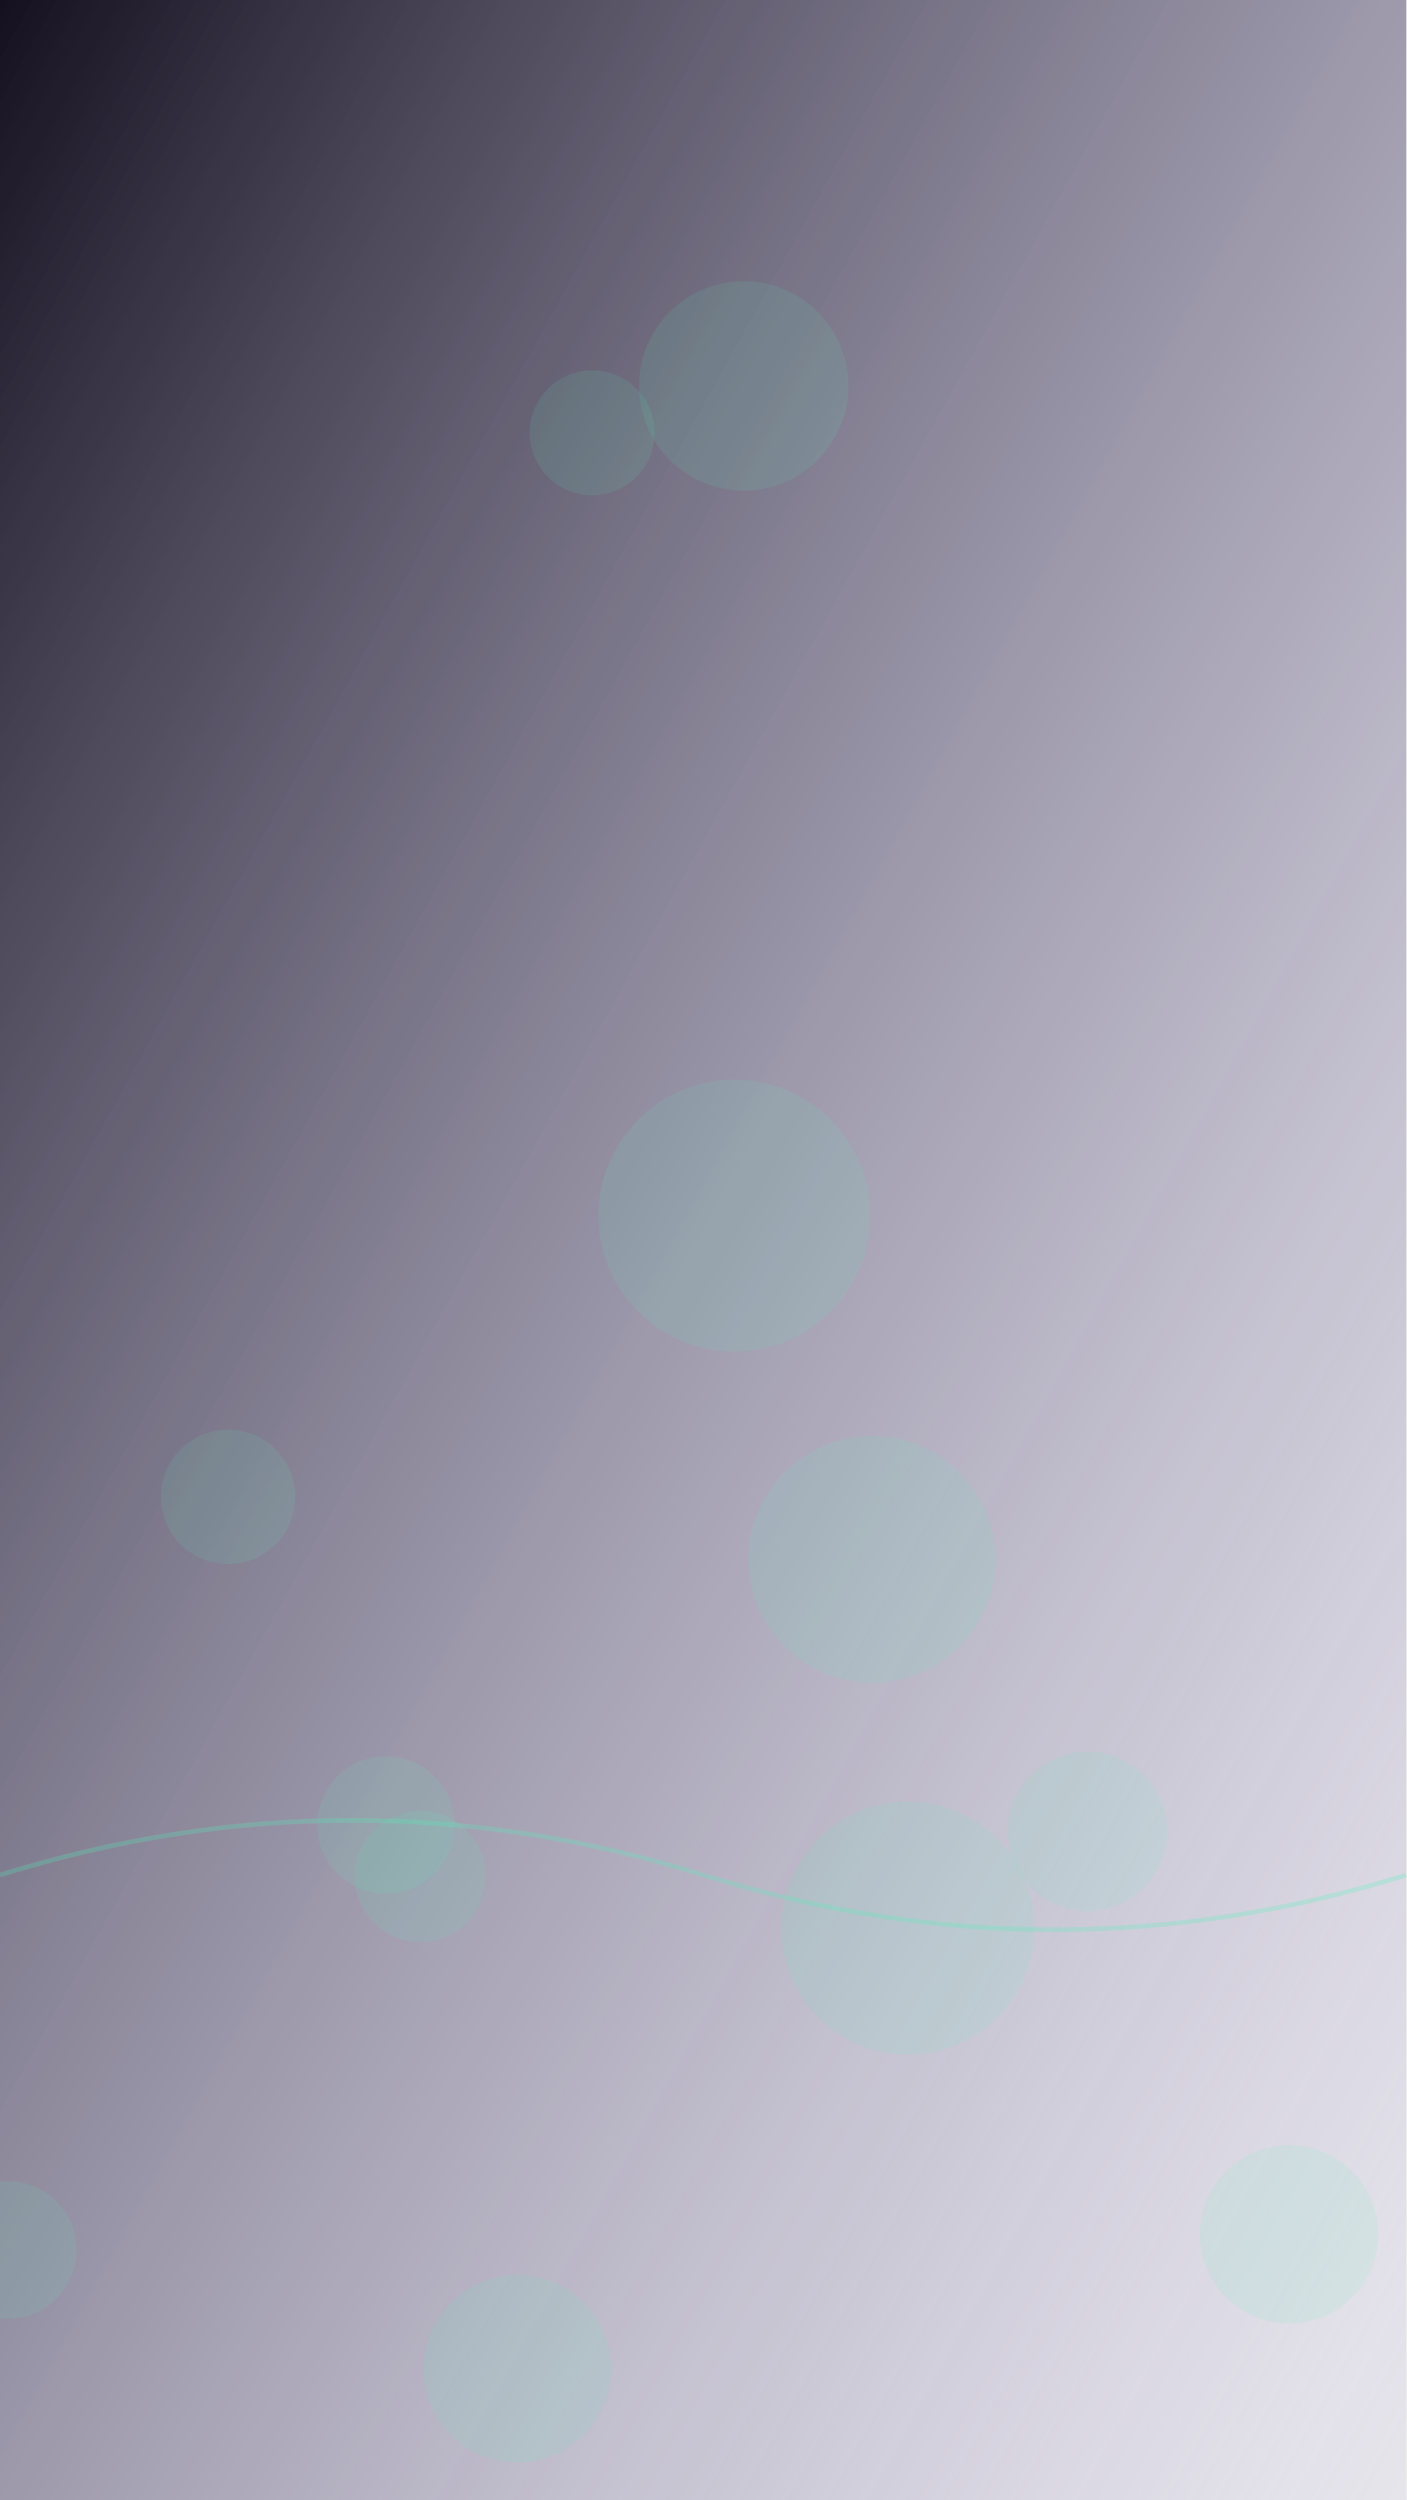
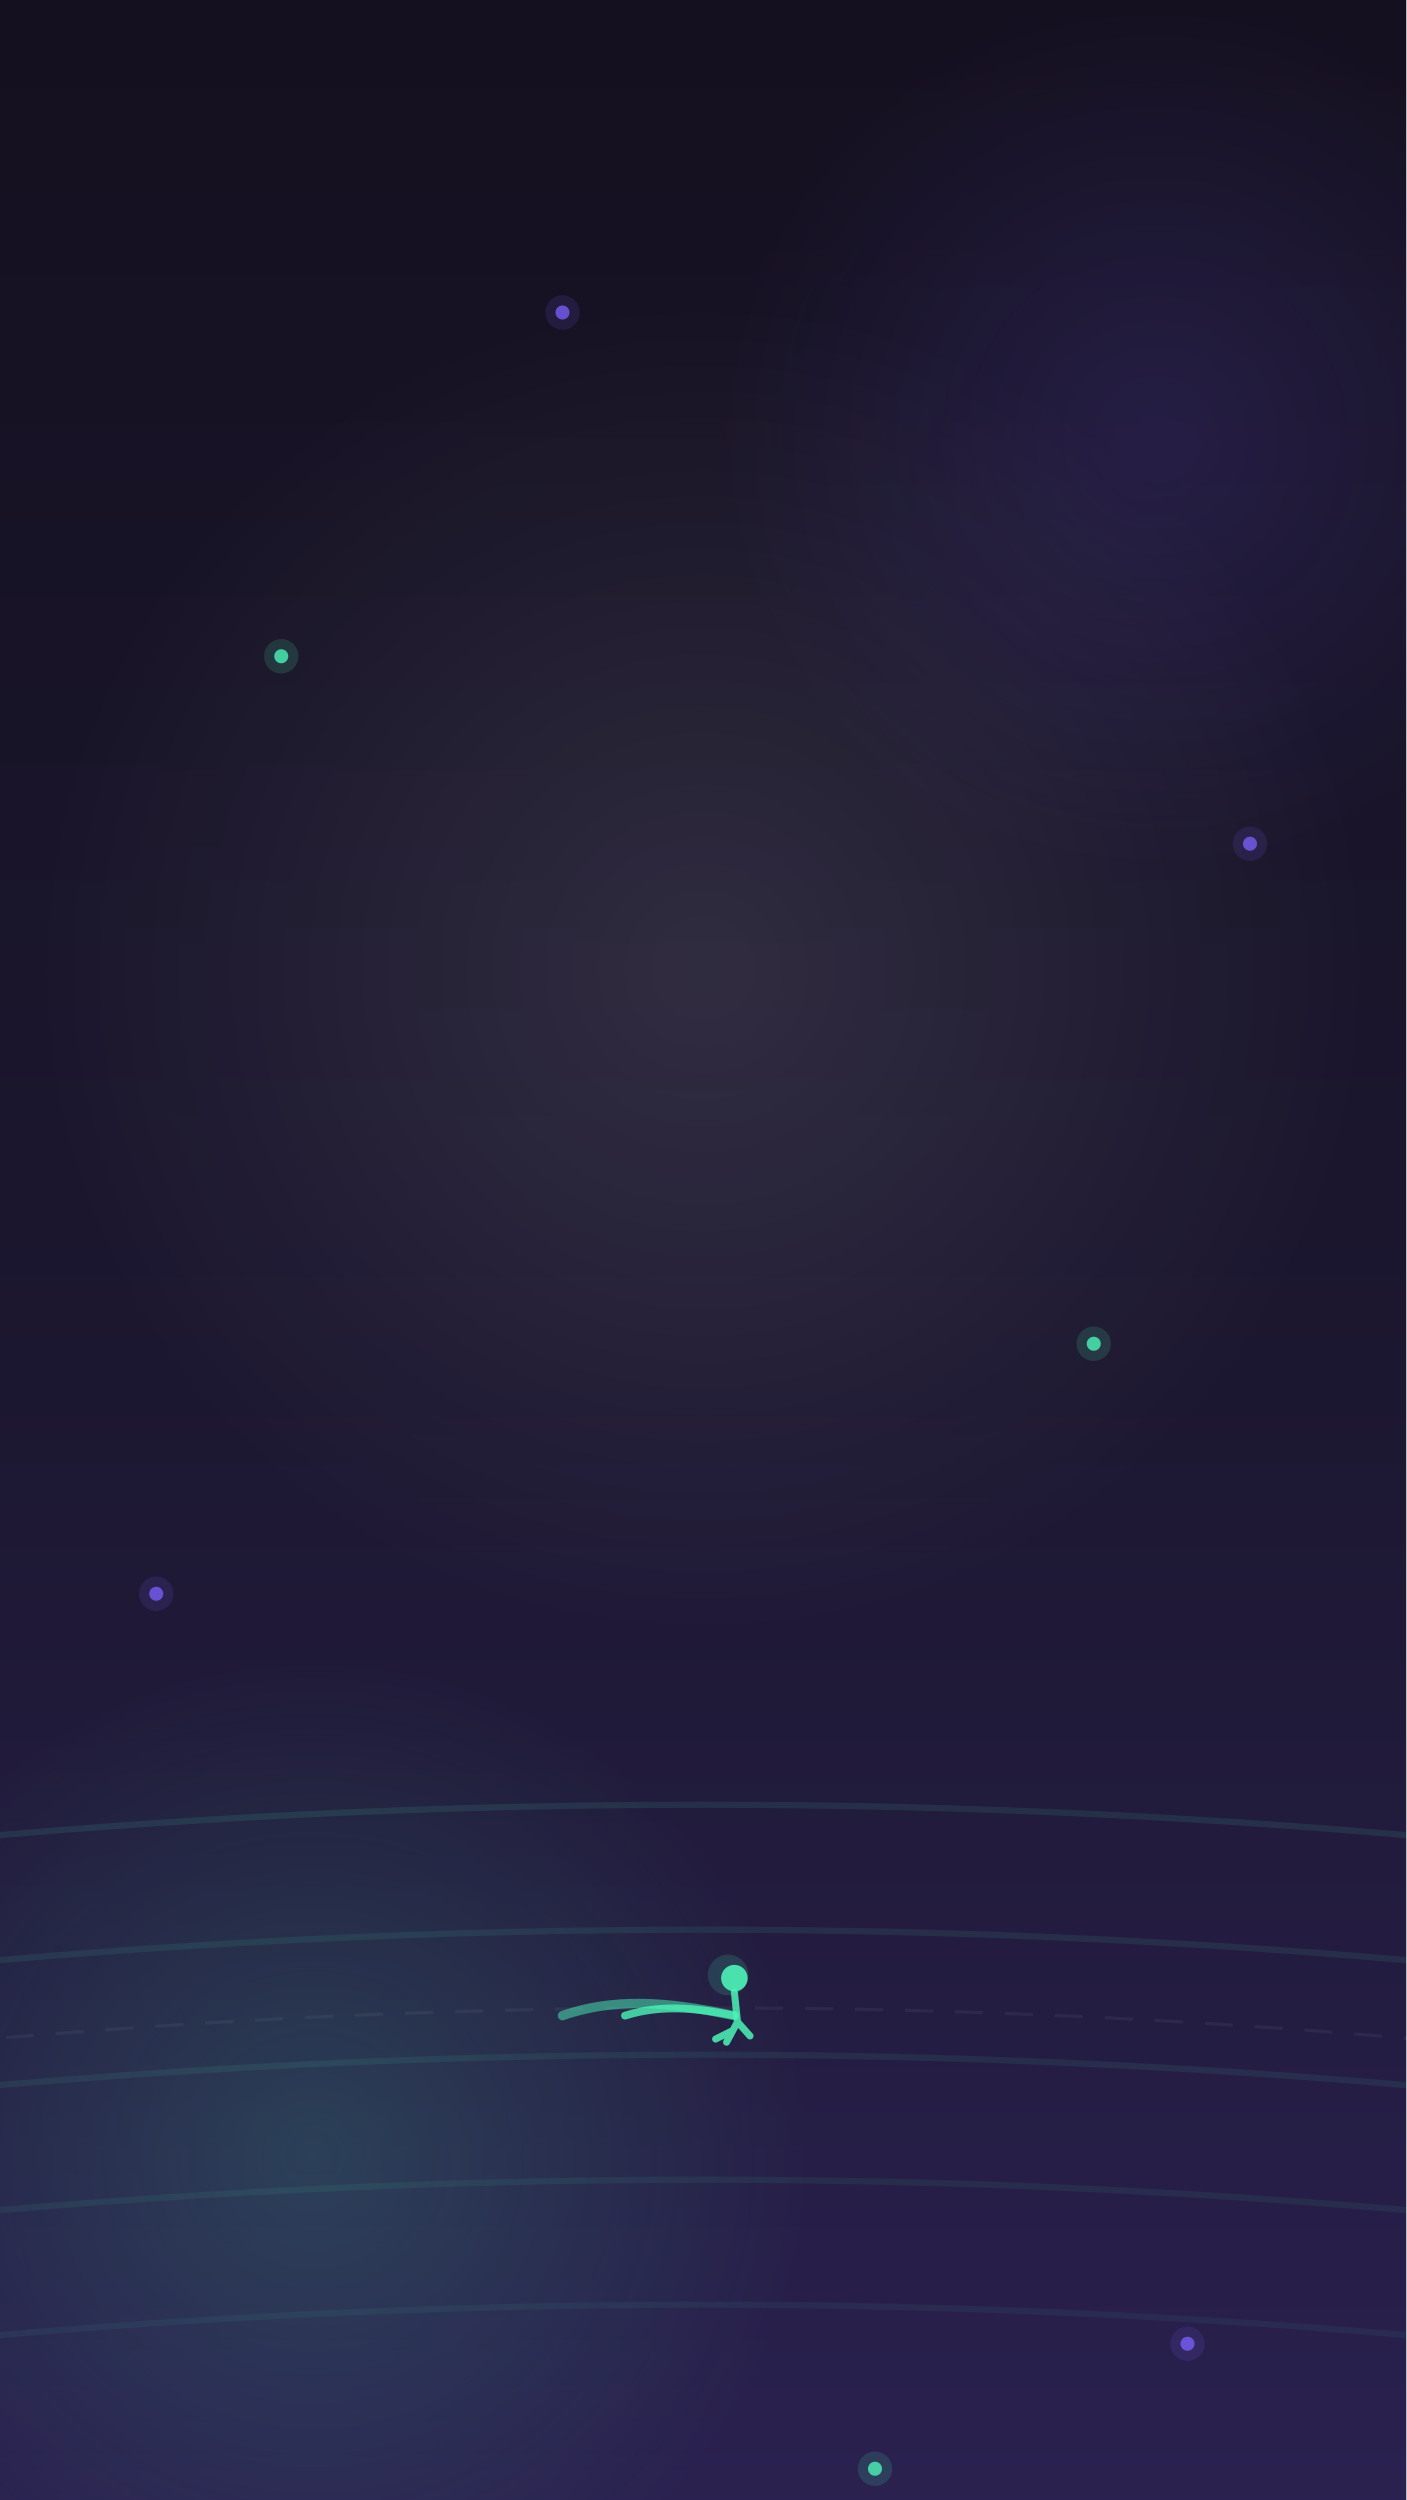
- <svg xmlns="http://www.w3.org/2000/svg" width="900" height="1600" viewBox="0 0 900 1600" role="img" aria-label="荧光跑道背景（竖屏）">
+ <svg xmlns="http://www.w3.org/2000/svg" width="900" height="1600" viewBox="0 0 900 1600" role="img" aria-label="荧光夜跑对话背景（竖屏）">
  <defs>
-     <linearGradient id="g" x1="0%" y1="0%" x2="100%" y2="100%">
+     <linearGradient id="bgGrad" x1="0%" y1="0%" x2="0%" y2="100%">
      <stop offset="0%" stop-color="#14101F" />
-       <stop offset="100%" stop-color="#A99FD022" />
+       <stop offset="55%" stop-color="#1C1730" />
+       <stop offset="100%" stop-color="#2A2150" />
    </linearGradient>
+     <radialGradient id="glow" cx="50%" cy="50%" r="50%">
+       <stop offset="0%" stop-color="#ffffff" stop-opacity="0.10" />
+       <stop offset="100%" stop-color="#ffffff" stop-opacity="0" />
+     </radialGradient>
+     <radialGradient id="mintGlow" cx="50%" cy="50%" r="50%">
+       <stop offset="0%" stop-color="#4DF3B8" stop-opacity="0.16" />
+       <stop offset="100%" stop-color="#4DF3B8" stop-opacity="0" />
+     </radialGradient>
+     <radialGradient id="purpleGlow" cx="50%" cy="50%" r="50%">
+       <stop offset="0%" stop-color="#7B61FF" stop-opacity="0.15" />
+       <stop offset="100%" stop-color="#7B61FF" stop-opacity="0" />
+     </radialGradient>
+     <g id="dotM">
+       <circle cx="0" cy="0" r="11" fill="#4DF3B8" fill-opacity="0.14" />
+       <circle cx="0" cy="0" r="4.5" fill="#4DF3B8" fill-opacity="0.8" />
+     </g>
+     <g id="dotP">
+       <circle cx="0" cy="0" r="11" fill="#7B61FF" fill-opacity="0.13" />
+       <circle cx="0" cy="0" r="4.5" fill="#7B61FF" fill-opacity="0.75" />
+     </g>
  </defs>
-   <rect width="900" height="1600" fill="url(#g)" />
-   <circle cx="379" cy="277" r="40" fill="#4DF3B8" opacity="0.10" />
-   <circle cx="247" cy="1168" r="44" fill="#4DF3B8" opacity="0.10" />
-   <circle cx="331" cy="1516" r="60" fill="#4DF3B8" opacity="0.10" />
-   <circle cx="581" cy="1234" r="81" fill="#4DF3B8" opacity="0.10" />
-   <circle cx="269" cy="1201" r="42" fill="#4DF3B8" opacity="0.10" />
-   <circle cx="558" cy="998" r="79" fill="#4DF3B8" opacity="0.10" />
-   <circle cx="476" cy="247" r="67" fill="#4DF3B8" opacity="0.10" />
-   <circle cx="5" cy="1440" r="44" fill="#4DF3B8" opacity="0.10" />
-   <circle cx="696" cy="1172" r="51" fill="#4DF3B8" opacity="0.10" />
-   <circle cx="146" cy="958" r="43" fill="#4DF3B8" opacity="0.10" />
-   <circle cx="470" cy="778" r="87" fill="#4DF3B8" opacity="0.10" />
-   <circle cx="825" cy="1430" r="57" fill="#4DF3B8" opacity="0.10" />
-   <path d="M0 1200.0 q225.0 -70 450.0 0 q225.0 70 450.0 0" fill="none" stroke="#4DF3B8" stroke-width="3" opacity="0.24" />
+   <rect width="900" height="1600" fill="url(#bgGrad)" />
+   <circle cx="450" cy="620" r="430" fill="url(#glow)" />
+   <circle cx="200" cy="1380" r="320" fill="url(#mintGlow)" />
+   <circle cx="740" cy="280" r="280" fill="url(#purpleGlow)" />
+   <g fill="none" stroke-linecap="round">
+     <path d="M-60 1180 Q 450 1130 960 1180" stroke="#4DF3B8" stroke-opacity="0.10" stroke-width="4" />
+     <path d="M-60 1260 Q 450 1210 960 1260" stroke="#4DF3B8" stroke-opacity="0.09" stroke-width="4" />
+     <path d="M-60 1340 Q 450 1290 960 1340" stroke="#4DF3B8" stroke-opacity="0.08" stroke-width="4" />
+     <path d="M-60 1420 Q 450 1370 960 1420" stroke="#4DF3B8" stroke-opacity="0.07" stroke-width="4" />
+     <path d="M-60 1500 Q 450 1450 960 1500" stroke="#4DF3B8" stroke-opacity="0.06" stroke-width="4" />
+   </g>
+   <path d="M-60 1310 Q 450 1260 960 1310" fill="none" stroke="#FFFFFF" stroke-opacity="0.05" stroke-width="2" stroke-dasharray="18 14" />
+   <g transform="translate(470 1290)">
+     <path d="M-110 0 C -70 -14 -30 -6 0 0" fill="none" stroke="#4DF3B8" stroke-opacity="0.5" stroke-width="6" stroke-linecap="round" />
+     <path d="M-70 0 C -45 -8 -20 -4 0 0" fill="none" stroke="#4DF3B8" stroke-opacity="0.8" stroke-width="5" stroke-linecap="round" />
+     <circle cx="0" cy="-24" r="8.5" fill="#4DF3B8" fill-opacity="0.9" />
+     <path d="M0 -15 L 2 4 M 2 4 L -5 17 M 2 4 L 10 13 M -2 10 L -12 15" fill="none" stroke="#4DF3B8" stroke-opacity="0.85" stroke-width="4.5" stroke-linecap="round" />
+     <circle cx="-4" cy="-26" r="13" fill="#4DF3B8" fill-opacity="0.15" />
+   </g>
+   <use href="#dotM" transform="translate(180 420)" />
+   <use href="#dotM" transform="translate(700 860)" />
+   <use href="#dotM" transform="translate(560 1580)" />
+   <use href="#dotP" transform="translate(360 200)" />
+   <use href="#dotP" transform="translate(800 540)" />
+   <use href="#dotP" transform="translate(100 1020)" />
+   <use href="#dotP" transform="translate(760 1500)" />
</svg>
